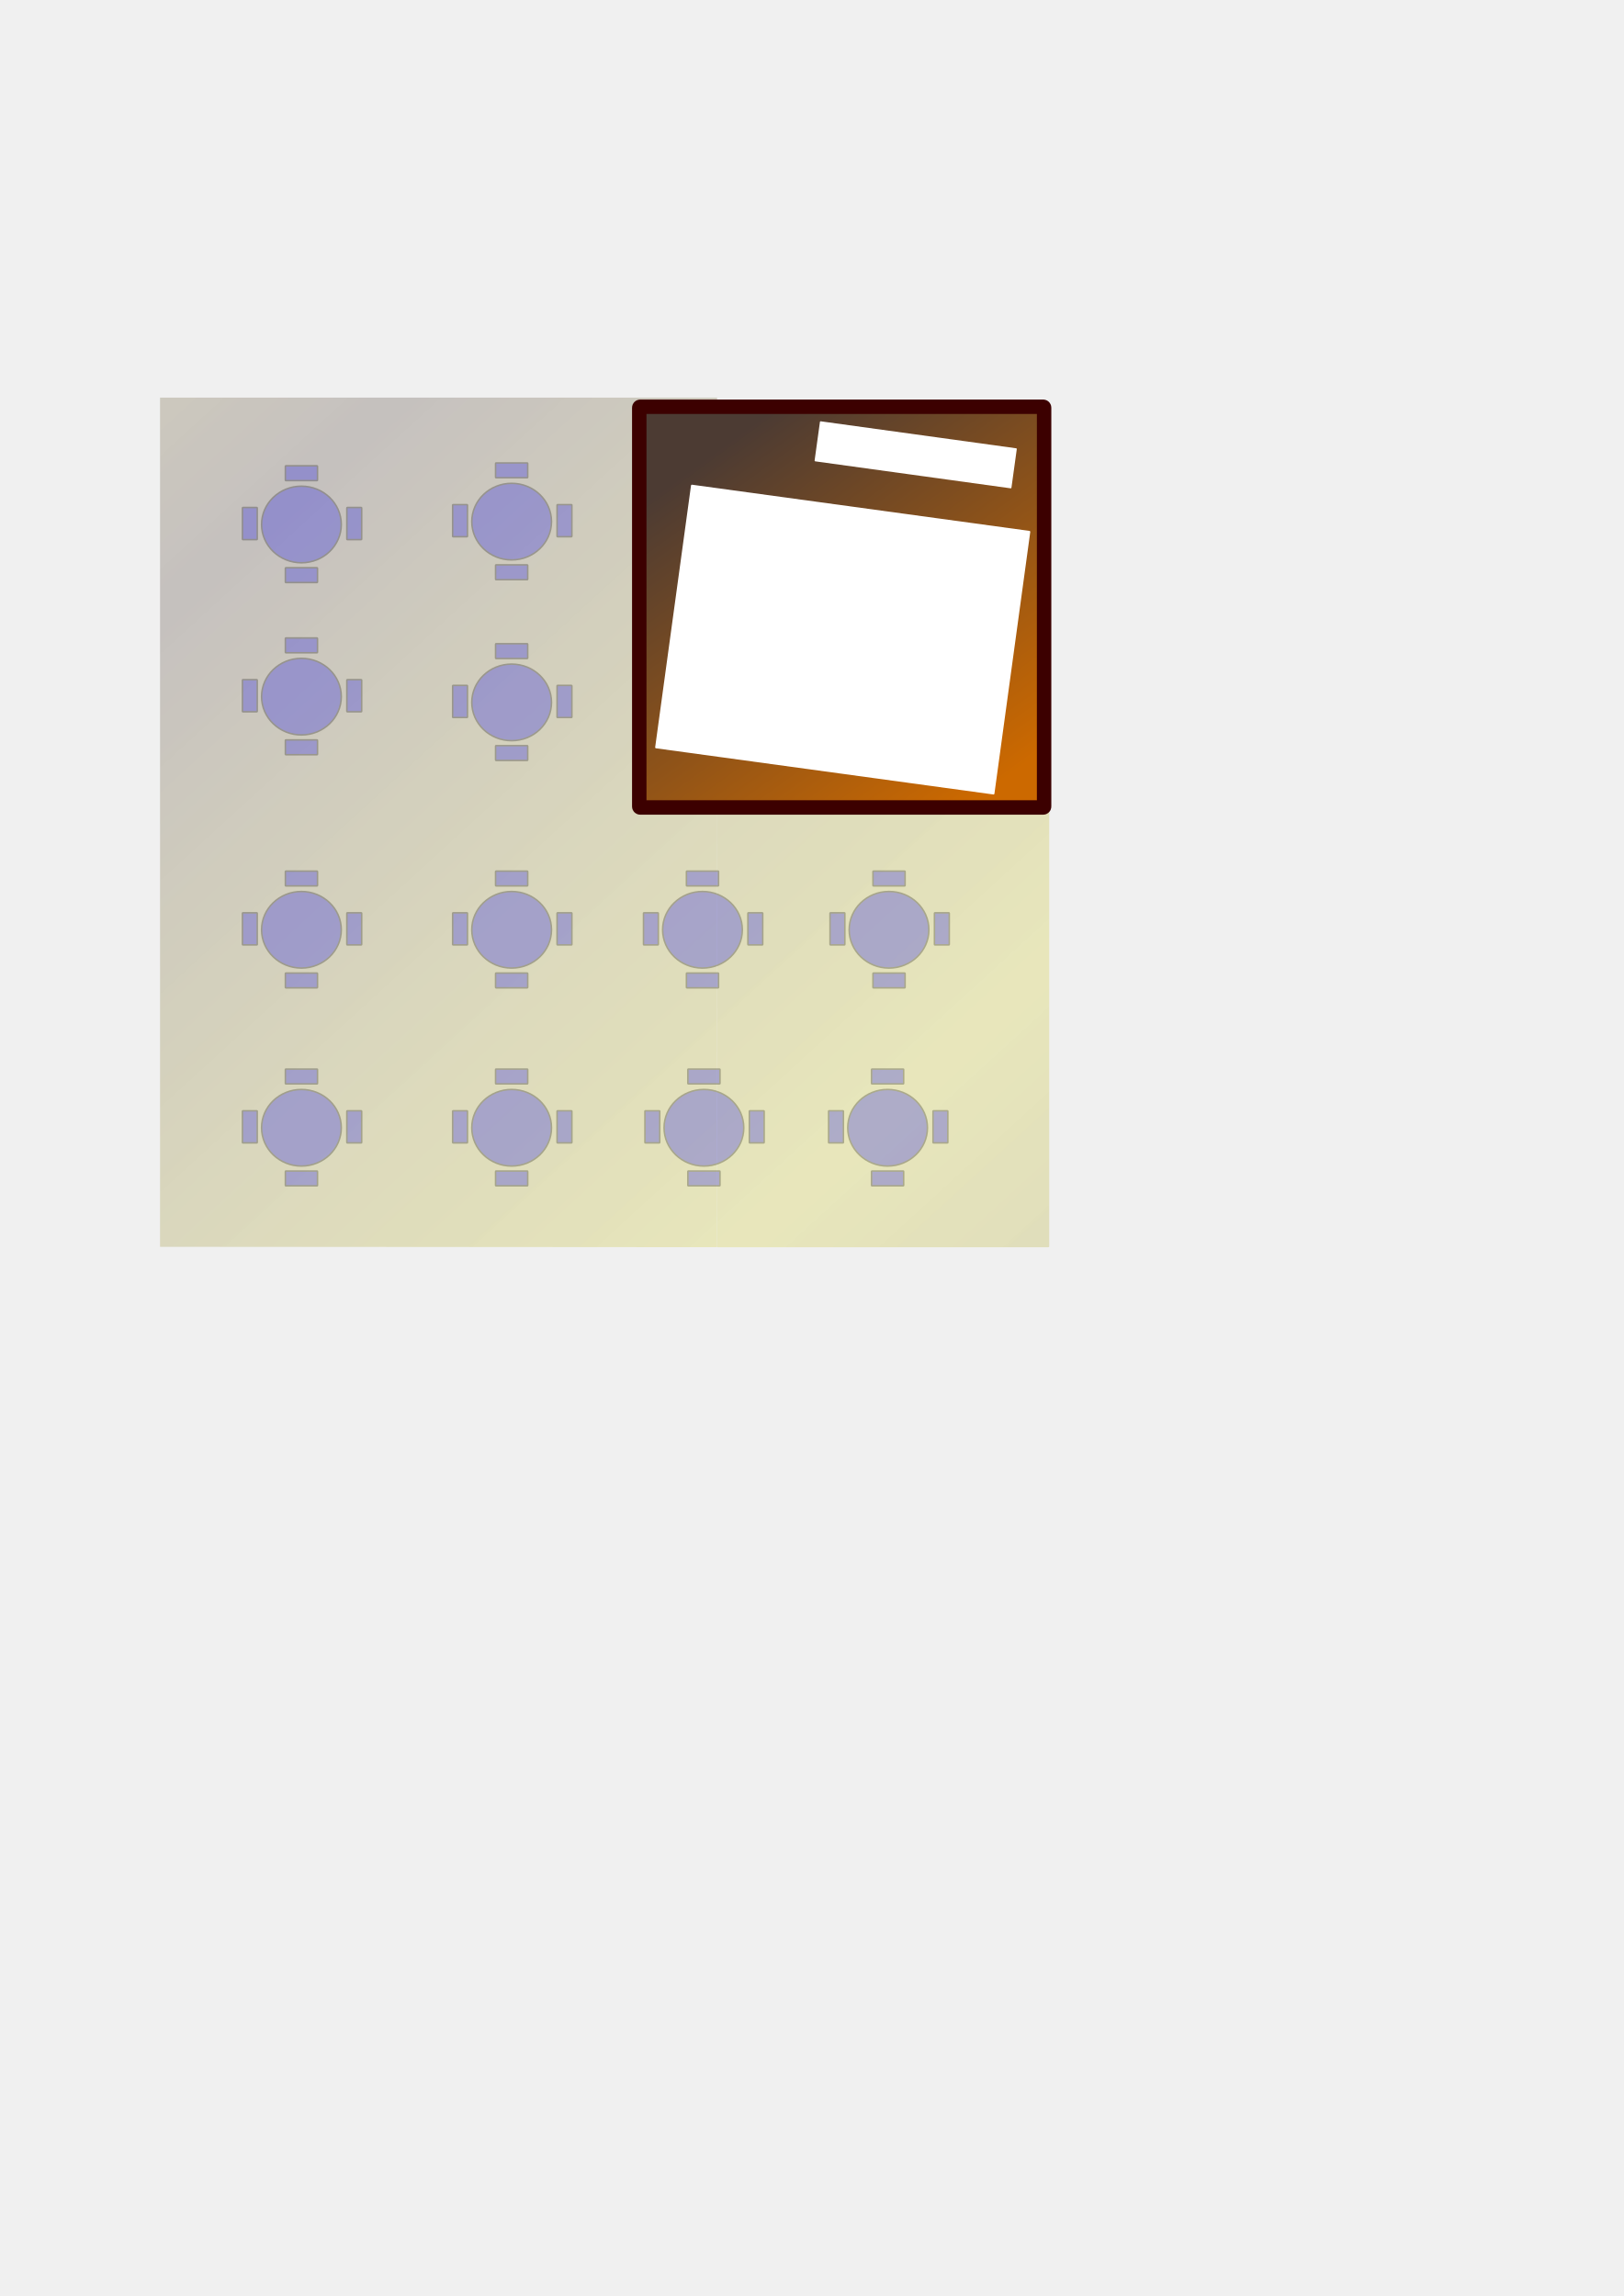
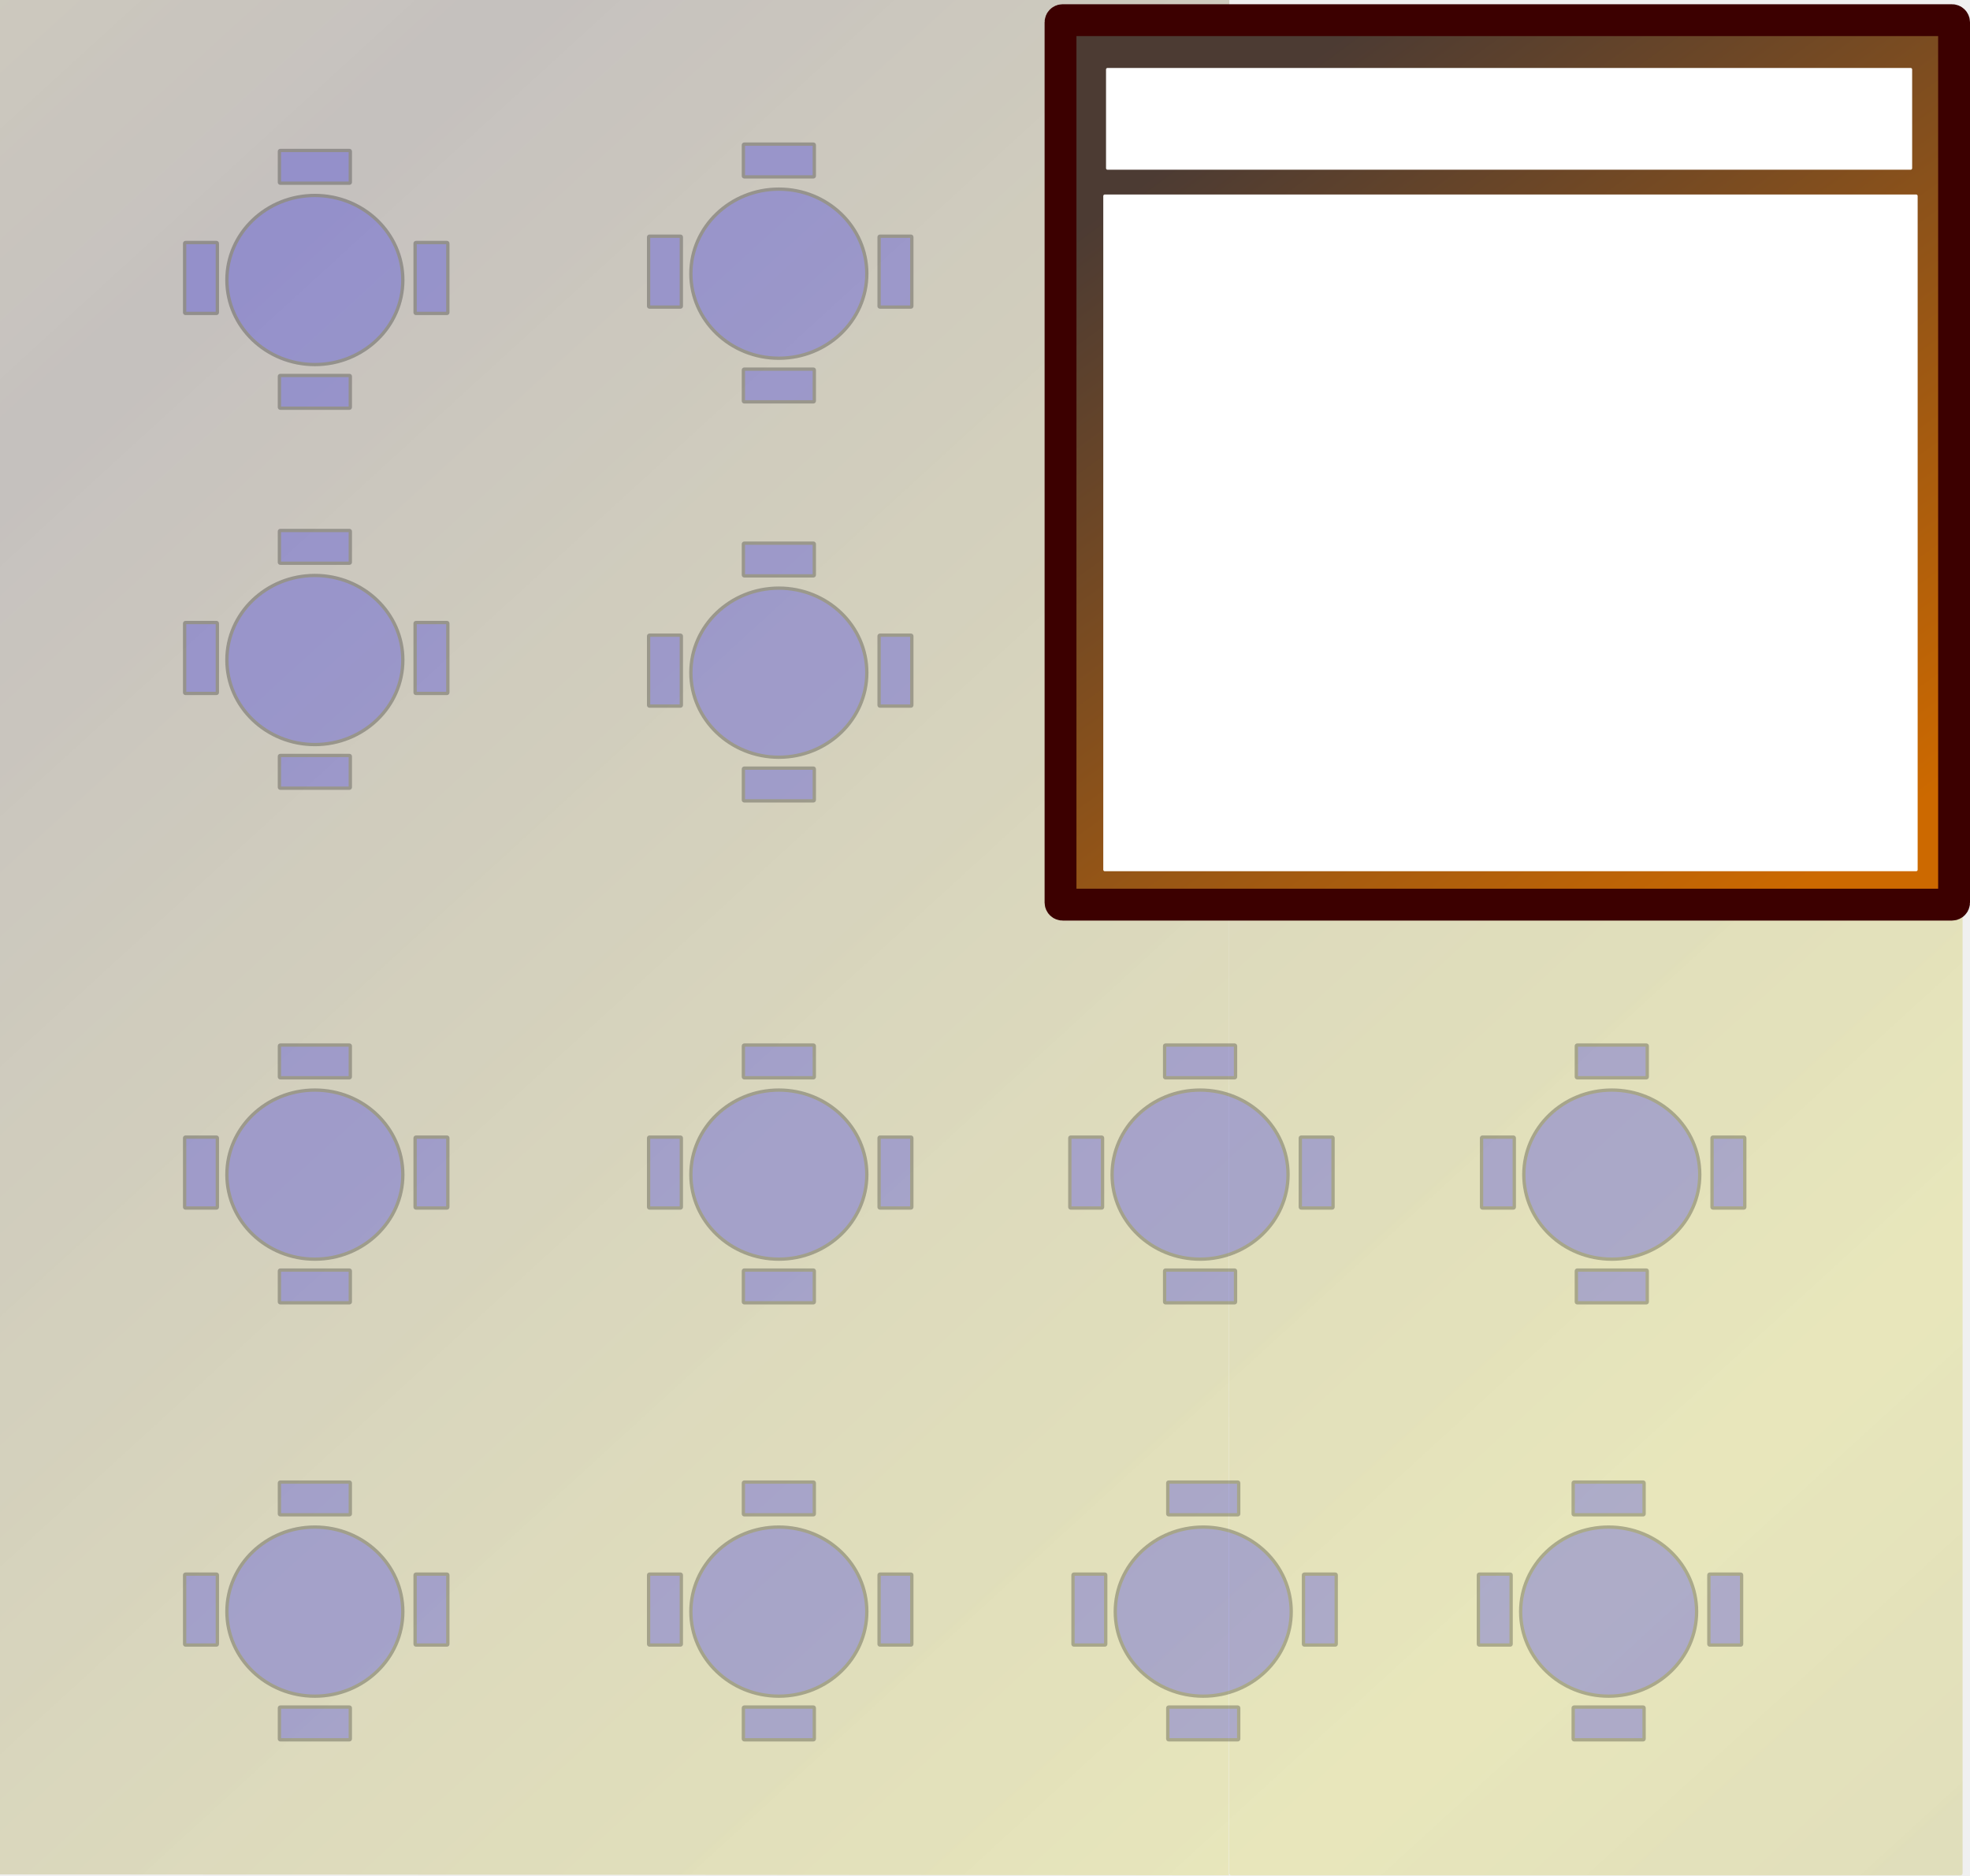
- <svg xmlns="http://www.w3.org/2000/svg" xmlns:xlink="http://www.w3.org/1999/xlink" width="744.094" height="1052.362" id="svg2">
+ <svg xmlns="http://www.w3.org/2000/svg" xmlns:xlink="http://www.w3.org/1999/xlink" width="716.025" height="681.701" id="svg2" version="1.0">
  <defs id="defs4">
    <linearGradient id="linearGradient5106">
      <stop id="stop5108" offset="0" style="stop-color:#4c3b33;stop-opacity:1;" />
      <stop id="stop5110" offset="1" style="stop-color:#cc6900;stop-opacity:1" />
    </linearGradient>
    <linearGradient id="linearGradient3374">
      <stop style="stop-color:#4c3b33;stop-opacity:1;" offset="0" id="stop3376" />
      <stop style="stop-color:#ccc500;stop-opacity:0.839;" offset="1" id="stop3378" />
    </linearGradient>
    <linearGradient xlink:href="#linearGradient3374" id="linearGradient3380" x1="130.183" y1="228.546" x2="395.572" y2="519.056" gradientUnits="userSpaceOnUse" spreadMethod="reflect" />
    <linearGradient xlink:href="#linearGradient5106" id="linearGradient5104" x1="344.557" y1="214.072" x2="467.41" y2="351.958" gradientUnits="userSpaceOnUse" gradientTransform="matrix(1.219105,0,0,0.9966695,-105.6496,0.9134511)" />
    <linearGradient xlink:href="#linearGradient5106" id="linearGradient5137" gradientUnits="userSpaceOnUse" gradientTransform="matrix(1.219105,0,0,0.9966695,-105.6496,0.9134511)" x1="344.557" y1="214.072" x2="467.41" y2="351.958" />
    <linearGradient xlink:href="#linearGradient5106" id="linearGradient5142" gradientUnits="userSpaceOnUse" gradientTransform="matrix(1.219105,0,0,0.9966695,-107.6496,4.913451)" x1="344.557" y1="214.072" x2="467.41" y2="351.958" />
    <linearGradient xlink:href="#linearGradient5106" id="linearGradient5149" gradientUnits="userSpaceOnUse" gradientTransform="matrix(1.219105,0,0,0.9966695,-107.6496,4.913451)" x1="344.557" y1="214.072" x2="467.41" y2="351.958" />
-     <linearGradient xlink:href="#linearGradient5106" id="linearGradient5154" gradientUnits="userSpaceOnUse" gradientTransform="matrix(1.219105,0,0,0.9966695,-107.6496,4.913451)" x1="344.557" y1="214.072" x2="467.41" y2="351.958" />
+     <linearGradient xlink:href="#linearGradient5106" id="linearGradient5154" gradientUnits="userSpaceOnUse" gradientTransform="matrix(1.219105,0,0,0.9966695,-180.412,-177.3894)" x1="344.557" y1="214.072" x2="467.41" y2="351.958" />
+     <linearGradient xlink:href="#linearGradient3374" id="linearGradient3256" gradientUnits="userSpaceOnUse" spreadMethod="reflect" x1="130.183" y1="228.546" x2="395.572" y2="519.056" />
+     <linearGradient xlink:href="#linearGradient3374" id="linearGradient3258" gradientUnits="userSpaceOnUse" spreadMethod="reflect" x1="130.183" y1="228.546" x2="395.572" y2="519.056" />
+     <linearGradient xlink:href="#linearGradient3374" id="linearGradient3353" gradientUnits="userSpaceOnUse" spreadMethod="reflect" x1="130.183" y1="228.546" x2="395.572" y2="519.056" />
+     <linearGradient xlink:href="#linearGradient5106" id="linearGradient3358" gradientUnits="userSpaceOnUse" gradientTransform="matrix(2.134122,0,0,1.744735,-315.8229,-310.492)" x1="344.557" y1="214.072" x2="467.41" y2="351.958" />
  </defs>
-   <g id="capa1">
-     <g id="g3370" style="fill:url(#linearGradient3380);fill-opacity:1">
-       <path id="rect2383" d="M 73.344,571.469 C 158.396,571.531 243.448,571.594 328.5,571.656 C 328.531,441.854 328.562,312.052 328.594,182.25 C 243.51,182.25 158.427,182.25 73.344,182.25 C 73.344,311.99 73.344,441.729 73.344,571.469 z" style="opacity:0.264;fill:url(#linearGradient3380);fill-opacity:1.0;fill-rule:evenodd;stroke:#c10000;stroke-width:0;stroke-linecap:round;stroke-linejoin:round;stroke-miterlimit:4;stroke-dasharray:none;stroke-dashoffset:0;stroke-opacity:1" />
-       <rect ry="0.433" y="366.679" x="328.573" height="204.989" width="152.257" id="rect3163" style="opacity:0.264;fill:url(#linearGradient3380);fill-opacity:1.0;fill-rule:evenodd;stroke:#c10000;stroke-width:0;stroke-linecap:round;stroke-linejoin:round;stroke-miterlimit:4;stroke-dasharray:none;stroke-dashoffset:0;stroke-opacity:1" />
+   <g id="capa1" transform="translate(0,5.2869998e-2)">
+     <g id="g3370" style="fill:url(#linearGradient3353);fill-opacity:1" transform="matrix(1.750565,0,0,1.750565,-128.393,-319.0933)">
+       <path id="rect2383" d="M 73.344,571.469 C 158.396,571.531 243.448,571.594 328.5,571.656 C 328.531,441.854 328.562,312.052 328.594,182.25 C 243.51,182.25 158.427,182.25 73.344,182.25 C 73.344,311.99 73.344,441.729 73.344,571.469 z" style="opacity:0.264;fill:url(#linearGradient3256);fill-opacity:1;fill-rule:evenodd;stroke:#c10000;stroke-width:0;stroke-linecap:round;stroke-linejoin:round;stroke-miterlimit:4;stroke-dasharray:none;stroke-dashoffset:0;stroke-opacity:1" />
+       <rect ry="0.433" y="366.679" x="328.573" height="204.989" width="152.257" id="rect3163" style="opacity:0.264;fill:url(#linearGradient3258);fill-opacity:1;fill-rule:evenodd;stroke:#c10000;stroke-width:0;stroke-linecap:round;stroke-linejoin:round;stroke-miterlimit:4;stroke-dasharray:none;stroke-dashoffset:0;stroke-opacity:1" />
    </g>
-     <g id="mesa1" transform="matrix(0.4306106,0,0,0.4306106,-45.49227,136.09)" style="fill:#0c08ed;fill-opacity:1">
+     <g id="mesa1" transform="matrix(0.7538118,0,0,0.7538118,-207.0124,-80.85892)" style="fill:#0c08ed;fill-opacity:1">
      <g id="g3181" style="fill:#0c08ed;fill-opacity:1">
        <path style="opacity:0.264;fill:#0c08ed;fill-opacity:1;fill-rule:evenodd;stroke:#000000;stroke-width:1.6;stroke-linecap:round;stroke-linejoin:round;stroke-miterlimit:0;stroke-dasharray:none;stroke-opacity:1" id="path3169" d="M 468.853,242.226 A 42.414,40.77 0 1 1 384.025,242.226 A 42.414,40.77 0 1 1 468.853,242.226 z" />
        <rect style="opacity:0.264;fill:#0c08ed;fill-opacity:1;fill-rule:evenodd;stroke:#000000;stroke-width:1.6;stroke-linecap:round;stroke-linejoin:round;stroke-miterlimit:0;stroke-dasharray:none;stroke-opacity:1" id="rect3171" width="34.194" height="15.782" x="409.342" y="179.757" ry="0.433" />
        <rect style="opacity:0.264;fill:#0c08ed;fill-opacity:1;fill-rule:evenodd;stroke:#000000;stroke-width:1.6;stroke-linecap:round;stroke-linejoin:round;stroke-miterlimit:0;stroke-dasharray:none;stroke-opacity:1" id="rect3175" width="34.194" height="15.782" x="409.342" y="288.257" ry="0.433" />
      </g>
      <rect transform="matrix(0,1,-1,0,0,0)" ry="0.433" y="-379.422" x="224.143" height="15.782" width="34.194" id="rect3177" style="opacity:0.264;fill:#0c08ed;fill-opacity:1;fill-rule:evenodd;stroke:#000000;stroke-width:1.6;stroke-linecap:round;stroke-linejoin:round;stroke-miterlimit:0;stroke-dasharray:none;stroke-opacity:1" />
      <rect transform="matrix(0,1,-1,0,0,0)" ry="0.433" y="-490.553" x="224.143" height="15.782" width="34.194" id="rect3179" style="opacity:0.264;fill:#0c08ed;fill-opacity:1;fill-rule:evenodd;stroke:#000000;stroke-width:1.6;stroke-linecap:round;stroke-linejoin:round;stroke-miterlimit:0;stroke-dasharray:none;stroke-opacity:1" />
    </g>
-     <g id="g3507">
+     <g id="g3507" transform="matrix(1.750565,0,0,1.750565,-127.3752,-319.0933)">
      <g style="fill:#0c08ed;fill-opacity:1" transform="matrix(0.4306106,0,0,0.4306106,50.84286,134.7749)" id="mesa2">
        <g style="fill:#0c08ed;fill-opacity:1" id="g3196">
          <path d="M 468.853,242.226 A 42.414,40.77 0 1 1 384.025,242.226 A 42.414,40.77 0 1 1 468.853,242.226 z" id="path3198" style="opacity:0.264;fill:#0c08ed;fill-opacity:1;fill-rule:evenodd;stroke:#000000;stroke-width:1.6;stroke-linecap:round;stroke-linejoin:round;stroke-miterlimit:0;stroke-dasharray:none;stroke-opacity:1" />
          <rect ry="0.433" y="179.757" x="409.342" height="15.782" width="34.194" id="rect3200" style="opacity:0.264;fill:#0c08ed;fill-opacity:1;fill-rule:evenodd;stroke:#000000;stroke-width:1.6;stroke-linecap:round;stroke-linejoin:round;stroke-miterlimit:0;stroke-dasharray:none;stroke-opacity:1" />
          <rect ry="0.433" y="288.257" x="409.342" height="15.782" width="34.194" id="rect3202" style="opacity:0.264;fill:#0c08ed;fill-opacity:1;fill-rule:evenodd;stroke:#000000;stroke-width:1.6;stroke-linecap:round;stroke-linejoin:round;stroke-miterlimit:0;stroke-dasharray:none;stroke-opacity:1" />
        </g>
        <rect style="opacity:0.264;fill:#0c08ed;fill-opacity:1;fill-rule:evenodd;stroke:#000000;stroke-width:1.6;stroke-linecap:round;stroke-linejoin:round;stroke-miterlimit:0;stroke-dasharray:none;stroke-opacity:1" id="rect3204" width="34.194" height="15.782" x="224.143" y="-379.422" ry="0.433" transform="matrix(0,1,-1,0,0,0)" />
        <rect style="opacity:0.264;fill:#0c08ed;fill-opacity:1;fill-rule:evenodd;stroke:#000000;stroke-width:1.6;stroke-linecap:round;stroke-linejoin:round;stroke-miterlimit:0;stroke-dasharray:none;stroke-opacity:1" id="rect3206" width="34.194" height="15.782" x="224.143" y="-490.553" ry="0.433" transform="matrix(0,1,-1,0,0,0)" />
      </g>
    </g>
-     <flowRoot xml:space="preserve" id="flowRoot3406" style="font-size:20px;font-style:normal;font-variant:normal;font-weight:normal;font-stretch:normal;text-align:start;line-height:125%;writing-mode:lr-tb;text-anchor:start;fill:#000000;fill-opacity:1;stroke:none;stroke-width:1px;stroke-linecap:butt;stroke-linejoin:miter;stroke-opacity:1;font-family:Domestic Manners">
-       <flowRegion id="flowRegion3408">
-         <rect id="rect3410" width="23.313" height="21.472" x="126.994" y="307.577" />
-       </flowRegion>
-       <flowPara id="flowPara3412">3</flowPara>
-     </flowRoot>
-     <g id="mesa3" transform="matrix(0.4306106,0,0,0.4306106,-45.49227,214.9994)" style="fill:#0c08ed;fill-opacity:1">
+     <g id="mesa3" transform="matrix(0.7538118,0,0,0.7538118,-207.0124,57.27701)" style="fill:#0c08ed;fill-opacity:1">
      <g id="g3210" style="fill:#0c08ed;fill-opacity:1">
        <path style="opacity:0.264;fill:#0c08ed;fill-opacity:1;fill-rule:evenodd;stroke:#000000;stroke-width:1.6;stroke-linecap:round;stroke-linejoin:round;stroke-miterlimit:0;stroke-dasharray:none;stroke-opacity:1" id="path3212" d="M 468.853,242.226 A 42.414,40.77 0 1 1 384.025,242.226 A 42.414,40.77 0 1 1 468.853,242.226 z" />
        <rect style="opacity:0.264;fill:#0c08ed;fill-opacity:1;fill-rule:evenodd;stroke:#000000;stroke-width:1.6;stroke-linecap:round;stroke-linejoin:round;stroke-miterlimit:0;stroke-dasharray:none;stroke-opacity:1" id="rect3214" width="34.194" height="15.782" x="409.342" y="179.757" ry="0.433" />
        <rect style="opacity:0.264;fill:#0c08ed;fill-opacity:1;fill-rule:evenodd;stroke:#000000;stroke-width:1.6;stroke-linecap:round;stroke-linejoin:round;stroke-miterlimit:0;stroke-dasharray:none;stroke-opacity:1" id="rect3216" width="34.194" height="15.782" x="409.342" y="288.257" ry="0.433" />
      </g>
      <rect transform="matrix(0,1,-1,0,0,0)" ry="0.433" y="-379.422" x="224.143" height="15.782" width="34.194" id="rect3218" style="opacity:0.264;fill:#0c08ed;fill-opacity:1;fill-rule:evenodd;stroke:#000000;stroke-width:1.6;stroke-linecap:round;stroke-linejoin:round;stroke-miterlimit:0;stroke-dasharray:none;stroke-opacity:1" />
      <rect transform="matrix(0,1,-1,0,0,0)" ry="0.433" y="-490.553" x="224.143" height="15.782" width="34.194" id="rect3220" style="opacity:0.264;fill:#0c08ed;fill-opacity:1;fill-rule:evenodd;stroke:#000000;stroke-width:1.6;stroke-linecap:round;stroke-linejoin:round;stroke-miterlimit:0;stroke-dasharray:none;stroke-opacity:1" />
    </g>
-     <g id="mesa4" transform="matrix(0.4306106,0,0,0.4306106,50.84286,217.6297)" style="fill:#0c08ed;fill-opacity:1">
+     <g id="mesa4" transform="matrix(0.7538118,0,0,0.7538118,-38.37151,61.88154)" style="fill:#0c08ed;fill-opacity:1">
      <g id="g3224" style="fill:#0c08ed;fill-opacity:1">
        <path style="opacity:0.264;fill:#0c08ed;fill-opacity:1;fill-rule:evenodd;stroke:#000000;stroke-width:1.6;stroke-linecap:round;stroke-linejoin:round;stroke-miterlimit:0;stroke-dasharray:none;stroke-opacity:1" id="path3226" d="M 468.853,242.226 A 42.414,40.77 0 1 1 384.025,242.226 A 42.414,40.77 0 1 1 468.853,242.226 z" />
        <rect style="opacity:0.264;fill:#0c08ed;fill-opacity:1;fill-rule:evenodd;stroke:#000000;stroke-width:1.6;stroke-linecap:round;stroke-linejoin:round;stroke-miterlimit:0;stroke-dasharray:none;stroke-opacity:1" id="rect3228" width="34.194" height="15.782" x="409.342" y="179.757" ry="0.433" />
        <rect style="opacity:0.264;fill:#0c08ed;fill-opacity:1;fill-rule:evenodd;stroke:#000000;stroke-width:1.6;stroke-linecap:round;stroke-linejoin:round;stroke-miterlimit:0;stroke-dasharray:none;stroke-opacity:1" id="rect3230" width="34.194" height="15.782" x="409.342" y="288.257" ry="0.433" />
      </g>
      <rect transform="matrix(0,1,-1,0,0,0)" ry="0.433" y="-379.422" x="224.143" height="15.782" width="34.194" id="rect3232" style="opacity:0.264;fill:#0c08ed;fill-opacity:1;fill-rule:evenodd;stroke:#000000;stroke-width:1.6;stroke-linecap:round;stroke-linejoin:round;stroke-miterlimit:0;stroke-dasharray:none;stroke-opacity:1" />
      <rect transform="matrix(0,1,-1,0,0,0)" ry="0.433" y="-490.553" x="224.143" height="15.782" width="34.194" id="rect3234" style="opacity:0.264;fill:#0c08ed;fill-opacity:1;fill-rule:evenodd;stroke:#000000;stroke-width:1.6;stroke-linecap:round;stroke-linejoin:round;stroke-miterlimit:0;stroke-dasharray:none;stroke-opacity:1" />
    </g>
-     <g id="mesa5" transform="matrix(0.4306106,0,0,0.4306106,-45.49227,321.8557)" style="fill:#0c08ed;fill-opacity:1">
+     <g id="mesa5" transform="matrix(0.7538118,0,0,0.7538118,-207.0124,244.336)" style="fill:#0c08ed;fill-opacity:1">
      <g id="g3238" style="fill:#0c08ed;fill-opacity:1">
        <path style="opacity:0.264;fill:#0c08ed;fill-opacity:1;fill-rule:evenodd;stroke:#000000;stroke-width:1.6;stroke-linecap:round;stroke-linejoin:round;stroke-miterlimit:0;stroke-dasharray:none;stroke-opacity:1" id="path3240" d="M 468.853,242.226 A 42.414,40.77 0 1 1 384.025,242.226 A 42.414,40.77 0 1 1 468.853,242.226 z" />
        <rect style="opacity:0.264;fill:#0c08ed;fill-opacity:1;fill-rule:evenodd;stroke:#000000;stroke-width:1.6;stroke-linecap:round;stroke-linejoin:round;stroke-miterlimit:0;stroke-dasharray:none;stroke-opacity:1" id="rect3242" width="34.194" height="15.782" x="409.342" y="179.757" ry="0.433" />
        <rect style="opacity:0.264;fill:#0c08ed;fill-opacity:1;fill-rule:evenodd;stroke:#000000;stroke-width:1.6;stroke-linecap:round;stroke-linejoin:round;stroke-miterlimit:0;stroke-dasharray:none;stroke-opacity:1" id="rect3244" width="34.194" height="15.782" x="409.342" y="288.257" ry="0.433" />
      </g>
      <rect transform="matrix(0,1,-1,0,0,0)" ry="0.433" y="-379.422" x="224.143" height="15.782" width="34.194" id="rect3246" style="opacity:0.264;fill:#0c08ed;fill-opacity:1;fill-rule:evenodd;stroke:#000000;stroke-width:1.6;stroke-linecap:round;stroke-linejoin:round;stroke-miterlimit:0;stroke-dasharray:none;stroke-opacity:1" />
      <rect transform="matrix(0,1,-1,0,0,0)" ry="0.433" y="-490.553" x="224.143" height="15.782" width="34.194" id="rect3248" style="opacity:0.264;fill:#0c08ed;fill-opacity:1;fill-rule:evenodd;stroke:#000000;stroke-width:1.6;stroke-linecap:round;stroke-linejoin:round;stroke-miterlimit:0;stroke-dasharray:none;stroke-opacity:1" />
    </g>
-     <g id="mesa6" transform="matrix(0.4306106,0,0,0.4306106,50.84286,321.8557)" style="fill:#0c08ed;fill-opacity:1">
+     <g id="mesa6" transform="matrix(0.7538118,0,0,0.7538118,-38.37151,244.336)" style="fill:#0c08ed;fill-opacity:1">
      <g id="g3322" style="fill:#0c08ed;fill-opacity:1">
        <path style="opacity:0.264;fill:#0c08ed;fill-opacity:1;fill-rule:evenodd;stroke:#000000;stroke-width:1.6;stroke-linecap:round;stroke-linejoin:round;stroke-miterlimit:0;stroke-dasharray:none;stroke-opacity:1" id="path3324" d="M 468.853,242.226 A 42.414,40.77 0 1 1 384.025,242.226 A 42.414,40.77 0 1 1 468.853,242.226 z" />
        <rect style="opacity:0.264;fill:#0c08ed;fill-opacity:1;fill-rule:evenodd;stroke:#000000;stroke-width:1.6;stroke-linecap:round;stroke-linejoin:round;stroke-miterlimit:0;stroke-dasharray:none;stroke-opacity:1" id="rect3326" width="34.194" height="15.782" x="409.342" y="179.757" ry="0.433" />
        <rect style="opacity:0.264;fill:#0c08ed;fill-opacity:1;fill-rule:evenodd;stroke:#000000;stroke-width:1.6;stroke-linecap:round;stroke-linejoin:round;stroke-miterlimit:0;stroke-dasharray:none;stroke-opacity:1" id="rect3328" width="34.194" height="15.782" x="409.342" y="288.257" ry="0.433" />
      </g>
      <rect transform="matrix(0,1,-1,0,0,0)" ry="0.433" y="-379.422" x="224.143" height="15.782" width="34.194" id="rect3330" style="opacity:0.264;fill:#0c08ed;fill-opacity:1;fill-rule:evenodd;stroke:#000000;stroke-width:1.6;stroke-linecap:round;stroke-linejoin:round;stroke-miterlimit:0;stroke-dasharray:none;stroke-opacity:1" />
      <rect transform="matrix(0,1,-1,0,0,0)" ry="0.433" y="-490.553" x="224.143" height="15.782" width="34.194" id="rect3332" style="opacity:0.264;fill:#0c08ed;fill-opacity:1;fill-rule:evenodd;stroke:#000000;stroke-width:1.6;stroke-linecap:round;stroke-linejoin:round;stroke-miterlimit:0;stroke-dasharray:none;stroke-opacity:1" />
    </g>
-     <g id="mesa7" transform="matrix(0.4306106,0,0,0.4306106,138.3007,321.8557)" style="fill:#0c08ed;fill-opacity:1">
+     <g id="mesa7" transform="matrix(0.7538118,0,0,0.7538118,114.7291,244.336)" style="fill:#0c08ed;fill-opacity:1">
      <g id="g3266" style="fill:#0c08ed;fill-opacity:1">
        <path style="opacity:0.264;fill:#0c08ed;fill-opacity:1;fill-rule:evenodd;stroke:#000000;stroke-width:1.6;stroke-linecap:round;stroke-linejoin:round;stroke-miterlimit:0;stroke-dasharray:none;stroke-opacity:1" id="path3268" d="M 468.853,242.226 A 42.414,40.77 0 1 1 384.025,242.226 A 42.414,40.77 0 1 1 468.853,242.226 z" />
        <rect style="opacity:0.264;fill:#0c08ed;fill-opacity:1;fill-rule:evenodd;stroke:#000000;stroke-width:1.6;stroke-linecap:round;stroke-linejoin:round;stroke-miterlimit:0;stroke-dasharray:none;stroke-opacity:1" id="rect3270" width="34.194" height="15.782" x="409.342" y="179.757" ry="0.433" />
        <rect style="opacity:0.264;fill:#0c08ed;fill-opacity:1;fill-rule:evenodd;stroke:#000000;stroke-width:1.6;stroke-linecap:round;stroke-linejoin:round;stroke-miterlimit:0;stroke-dasharray:none;stroke-opacity:1" id="rect3272" width="34.194" height="15.782" x="409.342" y="288.257" ry="0.433" />
      </g>
      <rect transform="matrix(0,1,-1,0,0,0)" ry="0.433" y="-379.422" x="224.143" height="15.782" width="34.194" id="rect3274" style="opacity:0.264;fill:#0c08ed;fill-opacity:1;fill-rule:evenodd;stroke:#000000;stroke-width:1.6;stroke-linecap:round;stroke-linejoin:round;stroke-miterlimit:0;stroke-dasharray:none;stroke-opacity:1" />
      <rect transform="matrix(0,1,-1,0,0,0)" ry="0.433" y="-490.553" x="224.143" height="15.782" width="34.194" id="rect3276" style="opacity:0.264;fill:#0c08ed;fill-opacity:1;fill-rule:evenodd;stroke:#000000;stroke-width:1.6;stroke-linecap:round;stroke-linejoin:round;stroke-miterlimit:0;stroke-dasharray:none;stroke-opacity:1" />
    </g>
-     <g id="mesa8" transform="matrix(0.4306106,0,0,0.4306106,223.7858,321.8557)" style="fill:#0c08ed;fill-opacity:1">
+     <g id="mesa8" transform="matrix(0.7538118,0,0,0.7538118,264.3764,244.336)" style="fill:#0c08ed;fill-opacity:1">
      <g id="g3294" style="fill:#0c08ed;fill-opacity:1">
        <path style="opacity:0.264;fill:#0c08ed;fill-opacity:1;fill-rule:evenodd;stroke:#000000;stroke-width:1.6;stroke-linecap:round;stroke-linejoin:round;stroke-miterlimit:0;stroke-dasharray:none;stroke-opacity:1" id="path3296" d="M 468.853,242.226 A 42.414,40.77 0 1 1 384.025,242.226 A 42.414,40.77 0 1 1 468.853,242.226 z" />
        <rect style="opacity:0.264;fill:#0c08ed;fill-opacity:1;fill-rule:evenodd;stroke:#000000;stroke-width:1.6;stroke-linecap:round;stroke-linejoin:round;stroke-miterlimit:0;stroke-dasharray:none;stroke-opacity:1" id="rect3298" width="34.194" height="15.782" x="409.342" y="179.757" ry="0.433" />
        <rect style="opacity:0.264;fill:#0c08ed;fill-opacity:1;fill-rule:evenodd;stroke:#000000;stroke-width:1.6;stroke-linecap:round;stroke-linejoin:round;stroke-miterlimit:0;stroke-dasharray:none;stroke-opacity:1" id="rect3300" width="34.194" height="15.782" x="409.342" y="288.257" ry="0.433" />
      </g>
      <rect transform="matrix(0,1,-1,0,0,0)" ry="0.433" y="-379.422" x="224.143" height="15.782" width="34.194" id="rect3302" style="opacity:0.264;fill:#0c08ed;fill-opacity:1;fill-rule:evenodd;stroke:#000000;stroke-width:1.6;stroke-linecap:round;stroke-linejoin:round;stroke-miterlimit:0;stroke-dasharray:none;stroke-opacity:1" />
      <rect transform="matrix(0,1,-1,0,0,0)" ry="0.433" y="-490.553" x="224.143" height="15.782" width="34.194" id="rect3304" style="opacity:0.264;fill:#0c08ed;fill-opacity:1;fill-rule:evenodd;stroke:#000000;stroke-width:1.6;stroke-linecap:round;stroke-linejoin:round;stroke-miterlimit:0;stroke-dasharray:none;stroke-opacity:1" />
    </g>
-     <g id="mesa9" transform="matrix(0.4306106,0,0,0.4306106,-45.49227,412.6014)" style="fill:#0c08ed;fill-opacity:1">
+     <g id="mesa9" transform="matrix(0.7538118,0,0,0.7538118,-207.0124,403.1923)" style="fill:#0c08ed;fill-opacity:1">
      <g id="g3308" style="fill:#0c08ed;fill-opacity:1">
        <path style="opacity:0.264;fill:#0c08ed;fill-opacity:1;fill-rule:evenodd;stroke:#000000;stroke-width:1.6;stroke-linecap:round;stroke-linejoin:round;stroke-miterlimit:0;stroke-dasharray:none;stroke-opacity:1" id="path3310" d="M 468.853,242.226 A 42.414,40.77 0 1 1 384.025,242.226 A 42.414,40.77 0 1 1 468.853,242.226 z" />
        <rect style="opacity:0.264;fill:#0c08ed;fill-opacity:1;fill-rule:evenodd;stroke:#000000;stroke-width:1.6;stroke-linecap:round;stroke-linejoin:round;stroke-miterlimit:0;stroke-dasharray:none;stroke-opacity:1" id="rect3312" width="34.194" height="15.782" x="409.342" y="179.757" ry="0.433" />
        <rect style="opacity:0.264;fill:#0c08ed;fill-opacity:1;fill-rule:evenodd;stroke:#000000;stroke-width:1.6;stroke-linecap:round;stroke-linejoin:round;stroke-miterlimit:0;stroke-dasharray:none;stroke-opacity:1" id="rect3314" width="34.194" height="15.782" x="409.342" y="288.257" ry="0.433" />
      </g>
      <rect transform="matrix(0,1,-1,0,0,0)" ry="0.433" y="-379.422" x="224.143" height="15.782" width="34.194" id="rect3316" style="opacity:0.264;fill:#0c08ed;fill-opacity:1;fill-rule:evenodd;stroke:#000000;stroke-width:1.6;stroke-linecap:round;stroke-linejoin:round;stroke-miterlimit:0;stroke-dasharray:none;stroke-opacity:1" />
      <rect transform="matrix(0,1,-1,0,0,0)" ry="0.433" y="-490.553" x="224.143" height="15.782" width="34.194" id="rect3318" style="opacity:0.264;fill:#0c08ed;fill-opacity:1;fill-rule:evenodd;stroke:#000000;stroke-width:1.6;stroke-linecap:round;stroke-linejoin:round;stroke-miterlimit:0;stroke-dasharray:none;stroke-opacity:1" />
    </g>
-     <g id="mesa10" transform="matrix(0.4306106,0,0,0.4306106,50.84286,412.6014)" style="fill:#0c08ed;fill-opacity:1">
+     <g id="mesa10" transform="matrix(0.7538118,0,0,0.7538118,-38.3715,403.1923)" style="fill:#0c08ed;fill-opacity:1">
      <g id="g3336" style="fill:#0c08ed;fill-opacity:1">
        <path style="opacity:0.264;fill:#0c08ed;fill-opacity:1;fill-rule:evenodd;stroke:#000000;stroke-width:1.6;stroke-linecap:round;stroke-linejoin:round;stroke-miterlimit:0;stroke-dasharray:none;stroke-opacity:1" id="path3338" d="M 468.853,242.226 A 42.414,40.77 0 1 1 384.025,242.226 A 42.414,40.77 0 1 1 468.853,242.226 z" />
        <rect style="opacity:0.264;fill:#0c08ed;fill-opacity:1;fill-rule:evenodd;stroke:#000000;stroke-width:1.6;stroke-linecap:round;stroke-linejoin:round;stroke-miterlimit:0;stroke-dasharray:none;stroke-opacity:1" id="rect3340" width="34.194" height="15.782" x="409.342" y="179.757" ry="0.433" />
        <rect style="opacity:0.264;fill:#0c08ed;fill-opacity:1;fill-rule:evenodd;stroke:#000000;stroke-width:1.6;stroke-linecap:round;stroke-linejoin:round;stroke-miterlimit:0;stroke-dasharray:none;stroke-opacity:1" id="rect3342" width="34.194" height="15.782" x="409.342" y="288.257" ry="0.433" />
      </g>
      <rect transform="matrix(0,1,-1,0,0,0)" ry="0.433" y="-379.422" x="224.143" height="15.782" width="34.194" id="rect3344" style="opacity:0.264;fill:#0c08ed;fill-opacity:1;fill-rule:evenodd;stroke:#000000;stroke-width:1.6;stroke-linecap:round;stroke-linejoin:round;stroke-miterlimit:0;stroke-dasharray:none;stroke-opacity:1" />
      <rect transform="matrix(0,1,-1,0,0,0)" ry="0.433" y="-490.553" x="224.143" height="15.782" width="34.194" id="rect3346" style="opacity:0.264;fill:#0c08ed;fill-opacity:1;fill-rule:evenodd;stroke:#000000;stroke-width:1.6;stroke-linecap:round;stroke-linejoin:round;stroke-miterlimit:0;stroke-dasharray:none;stroke-opacity:1" />
    </g>
-     <g id="mesa11" transform="matrix(0.4306106,0,0,0.4306106,138.9583,412.6014)" style="fill:#0c08ed;fill-opacity:1">
+     <g id="mesa11" transform="matrix(0.7538118,0,0,0.7538118,115.8803,403.1923)" style="fill:#0c08ed;fill-opacity:1">
      <g id="g3252" style="fill:#0c08ed;fill-opacity:1">
        <path style="opacity:0.264;fill:#0c08ed;fill-opacity:1;fill-rule:evenodd;stroke:#000000;stroke-width:1.6;stroke-linecap:round;stroke-linejoin:round;stroke-miterlimit:0;stroke-dasharray:none;stroke-opacity:1" id="path3254" d="M 468.853,242.226 A 42.414,40.77 0 1 1 384.025,242.226 A 42.414,40.77 0 1 1 468.853,242.226 z" />
        <rect style="opacity:0.264;fill:#0c08ed;fill-opacity:1;fill-rule:evenodd;stroke:#000000;stroke-width:1.6;stroke-linecap:round;stroke-linejoin:round;stroke-miterlimit:0;stroke-dasharray:none;stroke-opacity:1" id="rect3256" width="34.194" height="15.782" x="409.342" y="179.757" ry="0.433" />
        <rect style="opacity:0.264;fill:#0c08ed;fill-opacity:1;fill-rule:evenodd;stroke:#000000;stroke-width:1.6;stroke-linecap:round;stroke-linejoin:round;stroke-miterlimit:0;stroke-dasharray:none;stroke-opacity:1" id="rect3258" width="34.194" height="15.782" x="409.342" y="288.257" ry="0.433" />
      </g>
      <rect transform="matrix(0,1,-1,0,0,0)" ry="0.433" y="-379.422" x="224.143" height="15.782" width="34.194" id="rect3260" style="opacity:0.264;fill:#0c08ed;fill-opacity:1;fill-rule:evenodd;stroke:#000000;stroke-width:1.6;stroke-linecap:round;stroke-linejoin:round;stroke-miterlimit:0;stroke-dasharray:none;stroke-opacity:1" />
      <rect transform="matrix(0,1,-1,0,0,0)" ry="0.433" y="-490.553" x="224.143" height="15.782" width="34.194" id="rect3262" style="opacity:0.264;fill:#0c08ed;fill-opacity:1;fill-rule:evenodd;stroke:#000000;stroke-width:1.6;stroke-linecap:round;stroke-linejoin:round;stroke-miterlimit:0;stroke-dasharray:none;stroke-opacity:1" />
    </g>
-     <g id="mesa12" transform="matrix(0.4306106,0,0,0.4306106,223.1282,412.6014)" style="fill:#0c08ed;fill-opacity:1">
+     <g id="mesa12" transform="matrix(0.7538118,0,0,0.7538118,263.2252,403.1923)" style="fill:#0c08ed;fill-opacity:1">
      <g id="g3280" style="fill:#0c08ed;fill-opacity:1">
        <path style="opacity:0.264;fill:#0c08ed;fill-opacity:1;fill-rule:evenodd;stroke:#000000;stroke-width:1.6;stroke-linecap:round;stroke-linejoin:round;stroke-miterlimit:0;stroke-dasharray:none;stroke-opacity:1" id="path3282" d="M 468.853,242.226 A 42.414,40.77 0 1 1 384.025,242.226 A 42.414,40.77 0 1 1 468.853,242.226 z" />
        <rect style="opacity:0.264;fill:#0c08ed;fill-opacity:1;fill-rule:evenodd;stroke:#000000;stroke-width:1.6;stroke-linecap:round;stroke-linejoin:round;stroke-miterlimit:0;stroke-dasharray:none;stroke-opacity:1" id="rect3284" width="34.194" height="15.782" x="409.342" y="179.757" ry="0.433" />
        <rect style="opacity:0.264;fill:#0c08ed;fill-opacity:1;fill-rule:evenodd;stroke:#000000;stroke-width:1.6;stroke-linecap:round;stroke-linejoin:round;stroke-miterlimit:0;stroke-dasharray:none;stroke-opacity:1" id="rect3286" width="34.194" height="15.782" x="409.342" y="288.257" ry="0.433" />
      </g>
      <rect transform="matrix(0,1,-1,0,0,0)" ry="0.433" y="-379.422" x="224.143" height="15.782" width="34.194" id="rect3288" style="opacity:0.264;fill:#0c08ed;fill-opacity:1;fill-rule:evenodd;stroke:#000000;stroke-width:1.6;stroke-linecap:round;stroke-linejoin:round;stroke-miterlimit:0;stroke-dasharray:none;stroke-opacity:1" />
      <rect transform="matrix(0,1,-1,0,0,0)" ry="0.433" y="-490.553" x="224.143" height="15.782" width="34.194" id="rect3290" style="opacity:0.264;fill:#0c08ed;fill-opacity:1;fill-rule:evenodd;stroke:#000000;stroke-width:1.6;stroke-linecap:round;stroke-linejoin:round;stroke-miterlimit:0;stroke-dasharray:none;stroke-opacity:1" />
    </g>
-     <rect style="fill:url(#linearGradient5154);fill-opacity:1;fill-rule:evenodd;stroke:#3c0000;stroke-width:6.614;stroke-linecap:round;stroke-linejoin:round;stroke-miterlimit:4;stroke-dasharray:none;stroke-dashoffset:0;stroke-opacity:1" id="rect3650" width="185.524" height="183.666" x="292.957" y="186.436" ry="0.433" />
-     <rect style="fill:#ffffff;fill-opacity:1;fill-rule:evenodd;stroke:#3c0000;stroke-width:0;stroke-linecap:round;stroke-linejoin:miter;stroke-miterlimit:4;stroke-dasharray:none;stroke-dashoffset:0;stroke-opacity:1" id="name" width="91.067" height="18.522" x="398.676" y="139.827" ry="0.312" transform="matrix(0.9905965,0.1368155,-0.1368155,0.9905965,0,0)" />
-     <rect style="fill:#ffffff;fill-opacity:1;fill-rule:evenodd;stroke:#3c0000;stroke-width:0;stroke-linecap:round;stroke-linejoin:miter;stroke-miterlimit:4;stroke-dasharray:none;stroke-dashoffset:0;stroke-opacity:1" id="contacts" width="156.923" height="121.937" x="343.925" y="177.095" ry="0.433" transform="matrix(0.9907585,0.1356376,-0.1356376,0.9907585,0,0)" />
+     <rect style="fill:url(#linearGradient3358);fill-opacity:1;fill-rule:evenodd;stroke:#3c0000;stroke-width:11.578;stroke-linecap:round;stroke-linejoin:round;stroke-miterlimit:4;stroke-dasharray:none;stroke-dashoffset:0;stroke-opacity:1" id="rect3650" width="324.772" height="321.519" x="385.464" y="7.274" ry="0.759" />
+     <rect style="opacity:1;fill:#ffffff;fill-opacity:1;fill-rule:evenodd;stroke:#ffffff;stroke-width:0;stroke-linecap:round;stroke-linejoin:miter;stroke-miterlimit:4;stroke-dasharray:none;stroke-dashoffset:0;stroke-opacity:1" id="name" width="293" height="37" x="402" y="24.701" transform="translate(0,-5.2869998e-2)" ry="0.546" />
+     <rect style="opacity:1;fill:#ffffff;fill-opacity:1;fill-rule:evenodd;stroke:#ffffff;stroke-width:0;stroke-linecap:round;stroke-linejoin:miter;stroke-miterlimit:4;stroke-dasharray:none;stroke-dashoffset:0;stroke-opacity:1" id="category_id" width="296" height="246" x="401" y="70.701" transform="translate(0,-5.2869998e-2)" ry="0.546" />
  </g>
</svg>
